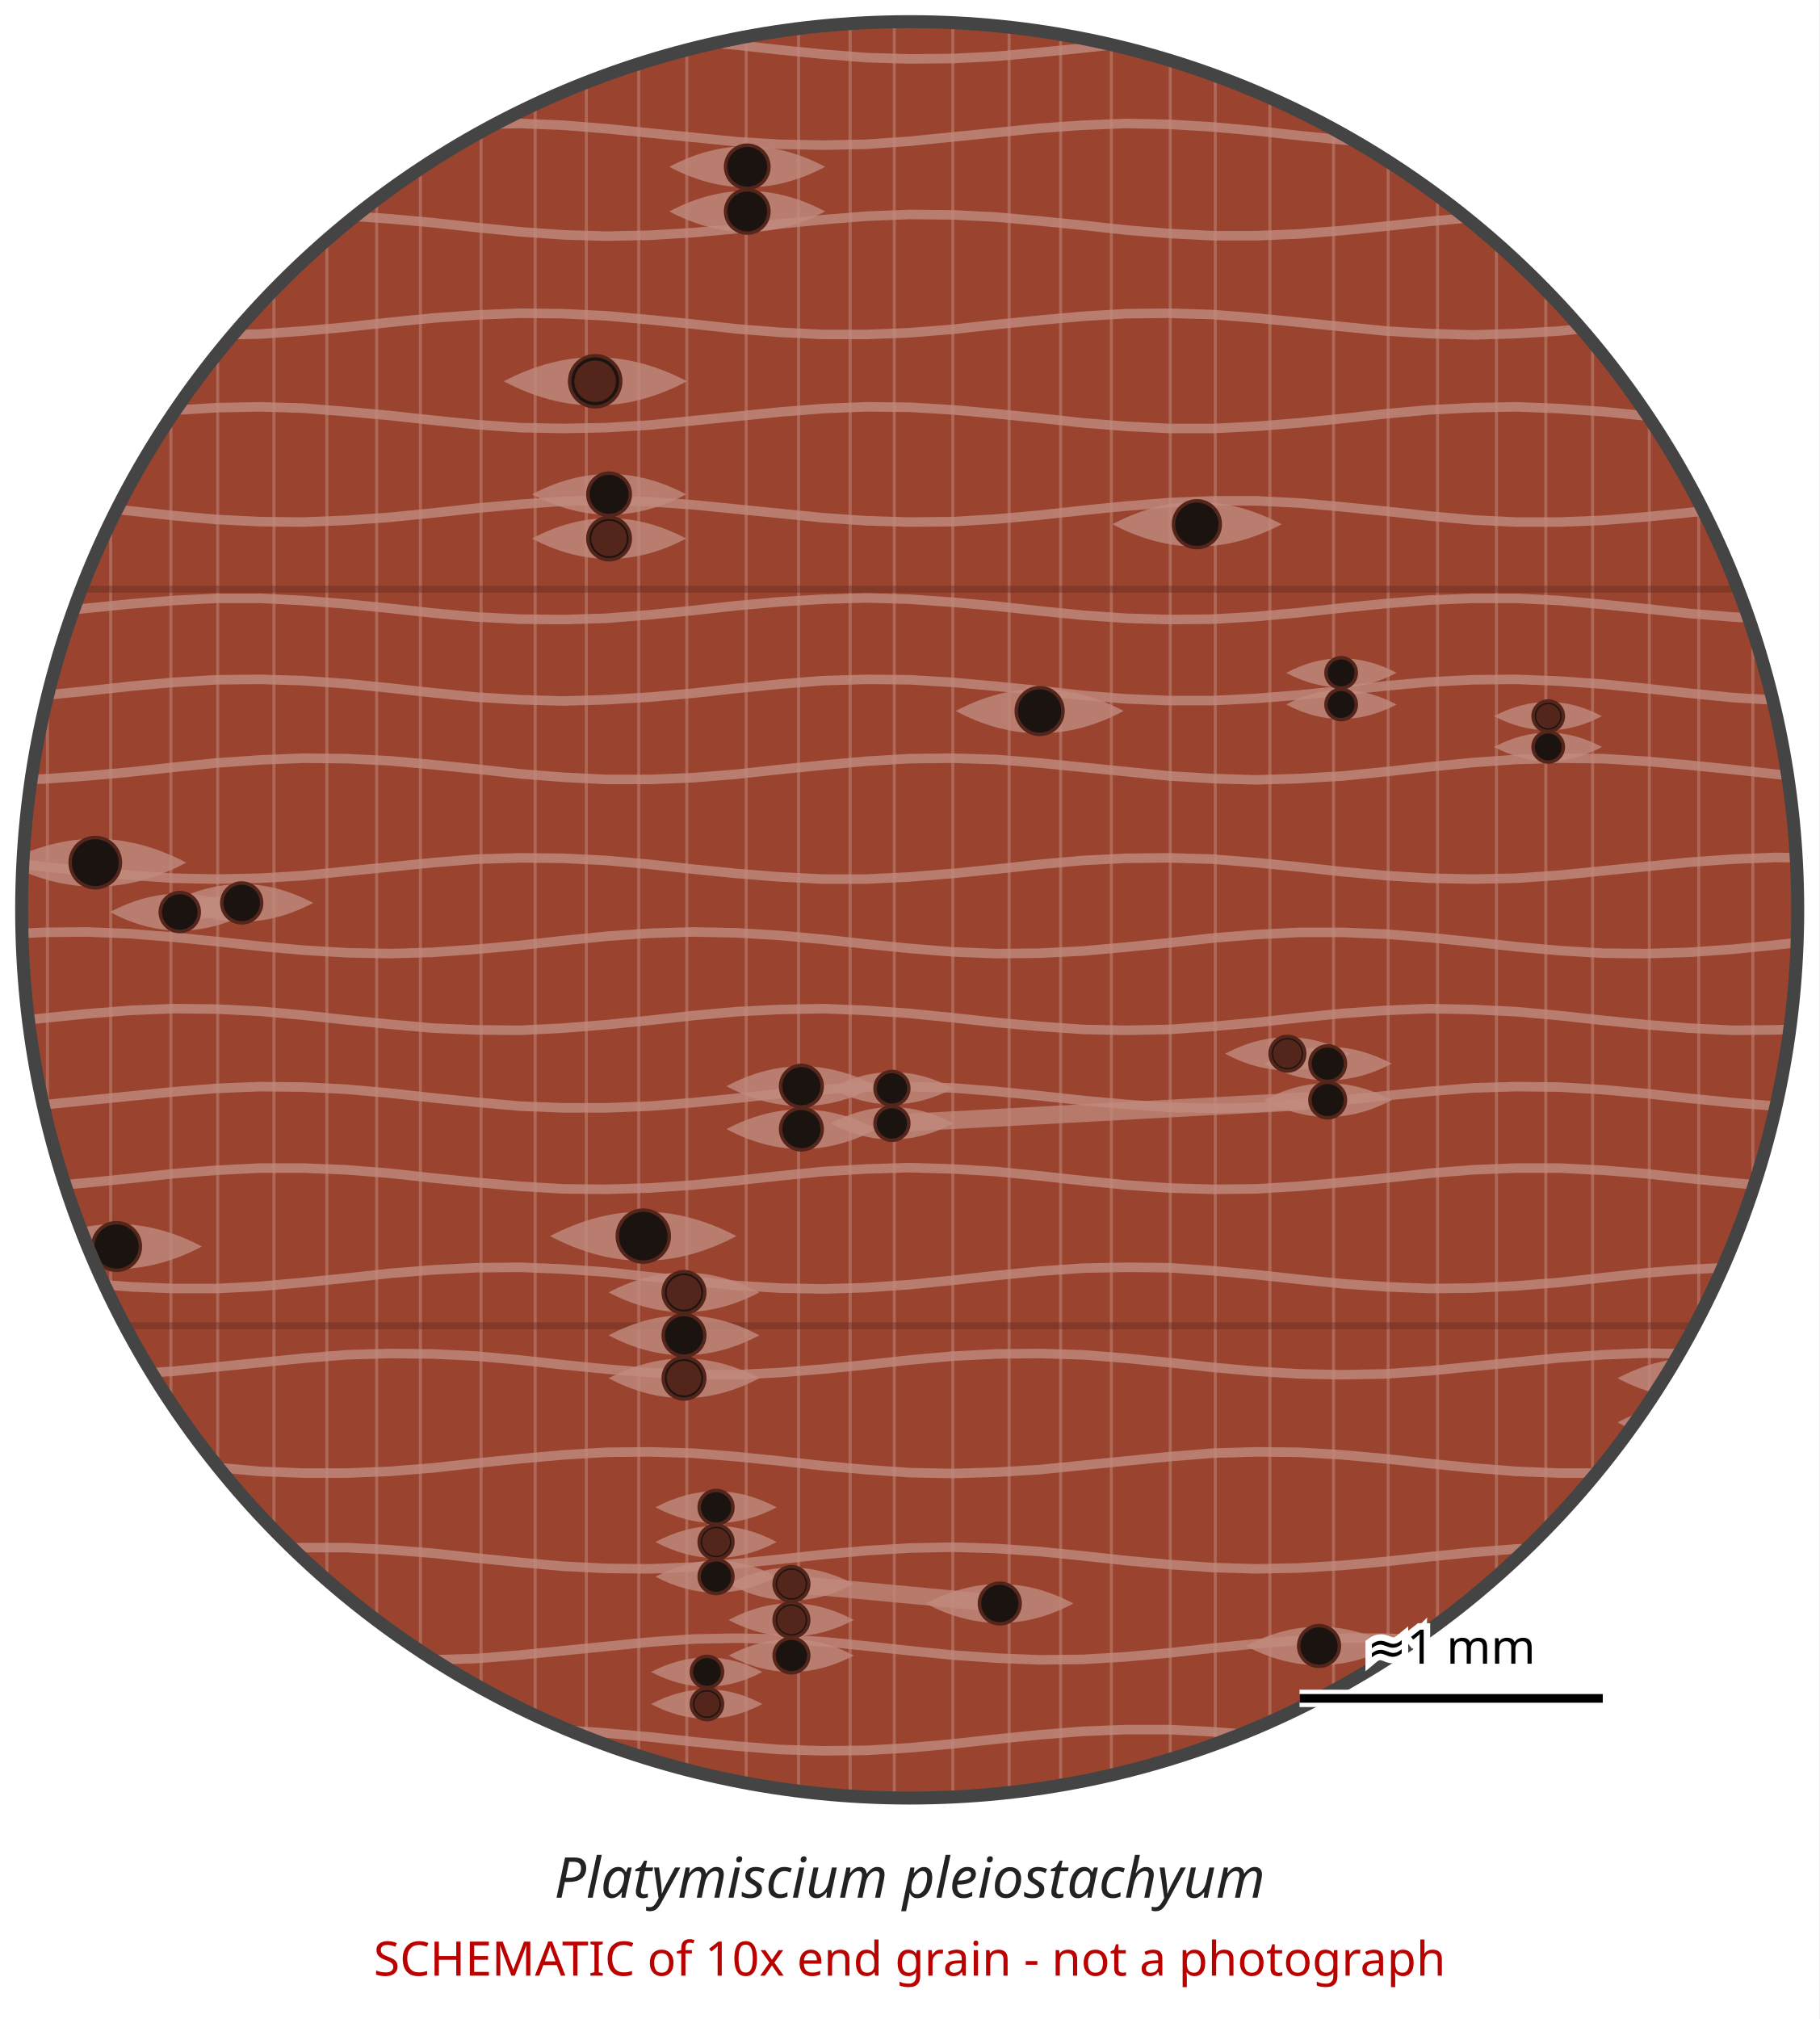
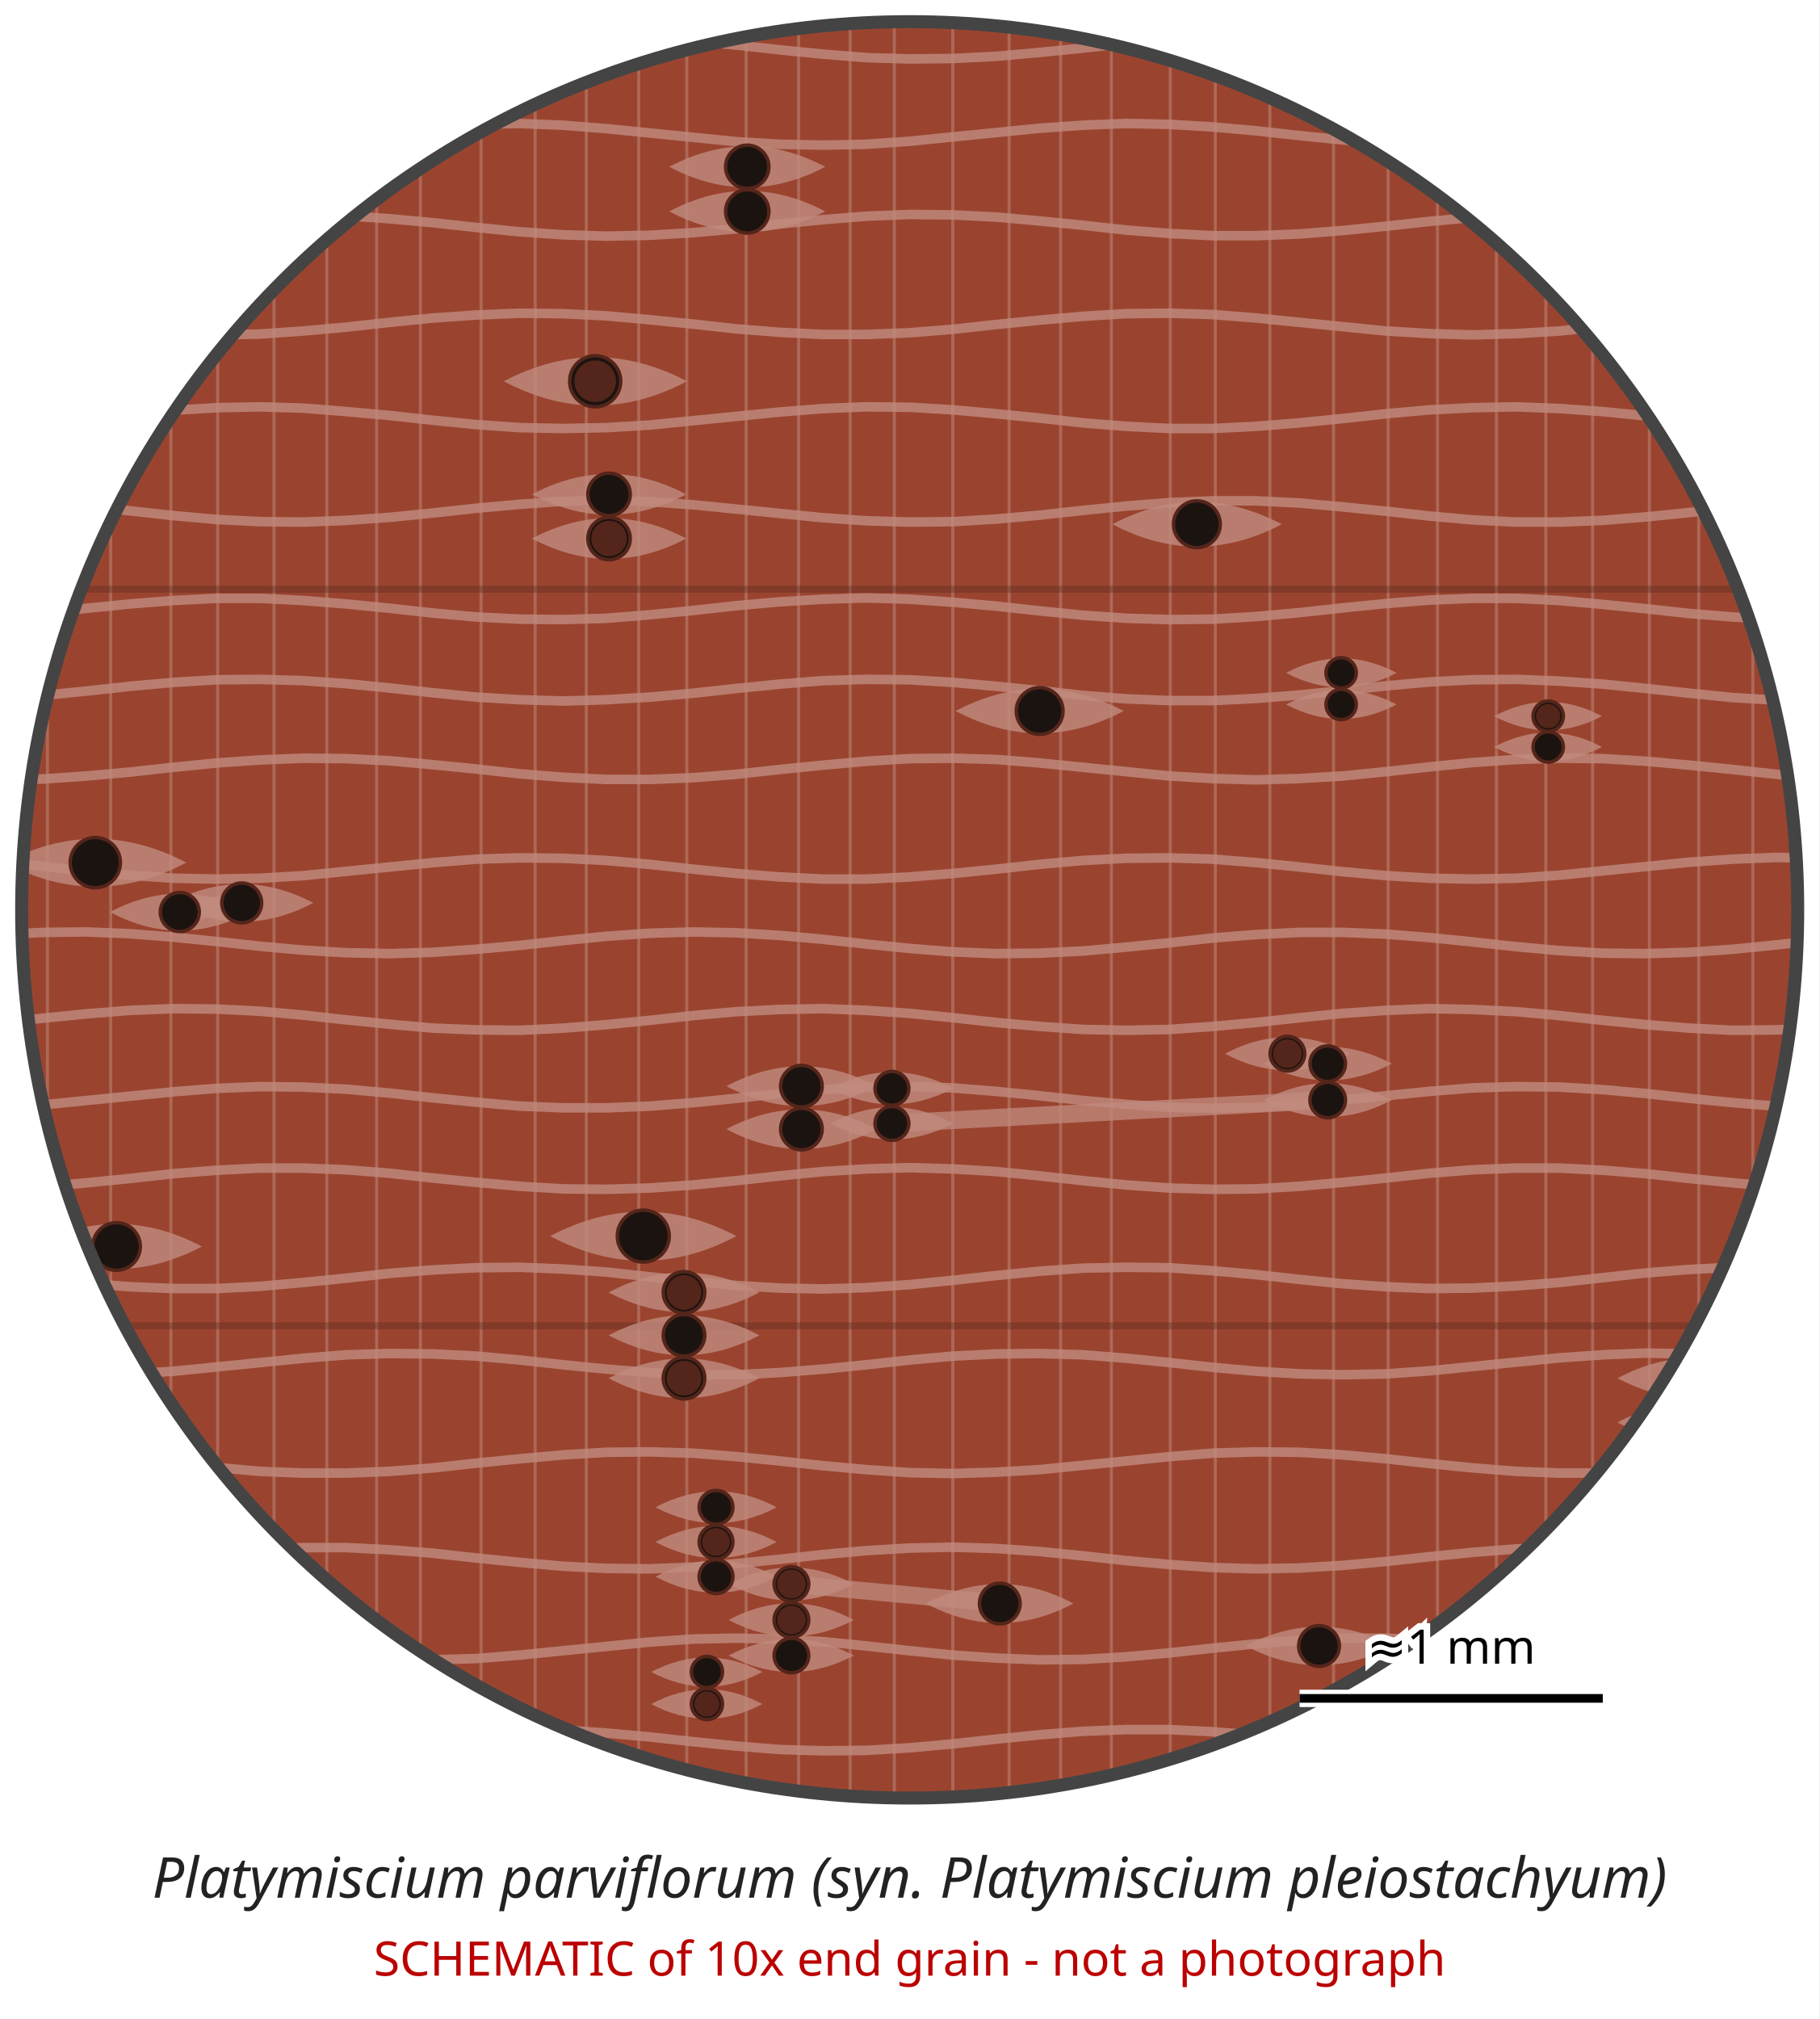
<svg xmlns="http://www.w3.org/2000/svg" viewBox="0 0 420 466" width="420" height="466" font-family="Verdana, sans-serif">
  <defs>
    <clipPath id="c">
      <circle cx="210" cy="210" r="205" />
    </clipPath>
  </defs>
  <rect width="100%" height="100%" fill="#ffffff" />
  <g clip-path="url(#c)">
    <rect width="420" height="420" fill="#9a4430" />
    <rect x="10.6" y="0" width="0.7" height="420" fill="#c08b7e" opacity="0.5" />
    <rect x="25.2" y="0" width="0.7" height="420" fill="#c08b7e" opacity="0.5" />
    <rect x="39.1" y="0" width="0.7" height="420" fill="#c08b7e" opacity="0.5" />
    <rect x="49.9" y="0" width="0.7" height="420" fill="#c08b7e" opacity="0.5" />
    <rect x="62.9" y="0" width="0.7" height="420" fill="#c08b7e" opacity="0.5" />
    <rect x="75.1" y="0" width="0.7" height="420" fill="#c08b7e" opacity="0.5" />
    <rect x="86.6" y="0" width="0.7" height="420" fill="#c08b7e" opacity="0.5" />
    <rect x="96.7" y="0" width="0.7" height="420" fill="#c08b7e" opacity="0.5" />
    <rect x="110.7" y="0" width="0.7" height="420" fill="#c08b7e" opacity="0.5" />
    <rect x="123.2" y="0" width="0.7" height="420" fill="#c08b7e" opacity="0.5" />
    <rect x="135.0" y="0" width="0.7" height="420" fill="#c08b7e" opacity="0.5" />
    <rect x="147.1" y="0" width="0.7" height="420" fill="#c08b7e" opacity="0.5" />
    <rect x="158.2" y="0" width="0.7" height="420" fill="#c08b7e" opacity="0.5" />
    <rect x="171.9" y="0" width="0.7" height="420" fill="#c08b7e" opacity="0.5" />
    <rect x="184.0" y="0" width="0.7" height="420" fill="#c08b7e" opacity="0.5" />
    <rect x="195.9" y="0" width="0.7" height="420" fill="#c08b7e" opacity="0.5" />
    <rect x="206.1" y="0" width="0.7" height="420" fill="#c08b7e" opacity="0.5" />
    <rect x="219.6" y="0" width="0.7" height="420" fill="#c08b7e" opacity="0.5" />
    <rect x="232.6" y="0" width="0.7" height="420" fill="#c08b7e" opacity="0.5" />
    <rect x="244.5" y="0" width="0.7" height="420" fill="#c08b7e" opacity="0.5" />
    <rect x="256.2" y="0" width="0.7" height="420" fill="#c08b7e" opacity="0.5" />
    <rect x="269.8" y="0" width="0.7" height="420" fill="#c08b7e" opacity="0.5" />
    <rect x="280.2" y="0" width="0.7" height="420" fill="#c08b7e" opacity="0.5" />
    <rect x="292.8" y="0" width="0.7" height="420" fill="#c08b7e" opacity="0.5" />
    <rect x="307.5" y="0" width="0.7" height="420" fill="#c08b7e" opacity="0.5" />
    <rect x="320.1" y="0" width="0.7" height="420" fill="#c08b7e" opacity="0.5" />
    <rect x="331.5" y="0" width="0.7" height="420" fill="#c08b7e" opacity="0.5" />
    <rect x="345.1" y="0" width="0.7" height="420" fill="#c08b7e" opacity="0.5" />
    <rect x="356.5" y="0" width="0.7" height="420" fill="#c08b7e" opacity="0.5" />
    <rect x="367.3" y="0" width="0.7" height="420" fill="#c08b7e" opacity="0.5" />
    <rect x="380.4" y="0" width="0.7" height="420" fill="#c08b7e" opacity="0.5" />
    <rect x="391.8" y="0" width="0.7" height="420" fill="#c08b7e" opacity="0.5" />
    <rect x="404.3" y="0" width="0.7" height="420" fill="#c08b7e" opacity="0.5" />
    <rect x="419.0" y="0" width="0.7" height="420" fill="#c08b7e" opacity="0.5" />
    <rect x="433.5" y="0" width="0.7" height="420" fill="#c08b7e" opacity="0.5" />
    <polyline points="0,8.7 10,9.1 20,9.9 30,10.9 40,12.0 50,12.9 60,13.5 70,13.7 80,13.4 90,12.6 100,11.6 110,10.6 120,9.6 130,8.9 140,8.7 150,8.9 160,9.5 170,10.4 180,11.5 190,12.5 200,13.3 210,13.6 220,13.5 230,13.0 240,12.1 250,11.1 260,10.0 270,9.2 280,8.7 290,8.7 300,9.2 310,10.0 320,11.0 330,12.1 340,13.0 350,13.5 360,13.6 370,13.3 380,12.6 390,11.5 400,10.5 410,9.5 420,8.9" fill="none" stroke="#c08b7e" stroke-width="2.2" opacity="0.8" />
    <polyline points="0,30.1 10,31.2 20,32.2 30,33.0 40,33.5 50,33.5 60,33.0 70,32.2 80,31.2 90,30.1 100,29.2 110,28.7 120,28.5 130,28.9 140,29.7 150,30.7 160,31.7 170,32.7 180,33.3 190,33.5 200,33.3 210,32.6 220,31.6 230,30.6 240,29.6 250,28.9 260,28.5 270,28.7 280,29.3 290,30.2 300,31.3 310,32.3 320,33.1 330,33.5 340,33.4 350,33.0 360,32.1 370,31.0 380,30.0 390,29.1 400,28.6 410,28.6 420,29.0" fill="none" stroke="#c08b7e" stroke-width="2.2" opacity="0.8" />
    <polyline points="0,54.5 10,54.1 20,53.3 30,52.3 40,51.2 50,50.3 60,49.7 70,49.5 80,49.8 90,50.5 100,51.4 110,52.5 120,53.5 130,54.2 140,54.5 150,54.3 160,53.7 170,52.8 180,51.7 190,50.7 200,49.9 210,49.5 220,49.6 230,50.1 240,51.0 250,52.0 260,53.1 270,53.9 280,54.4 290,54.4 300,54.0 310,53.2 320,52.2 330,51.1 340,50.2 350,49.6 360,49.5 370,49.8 380,50.6 390,51.5 400,52.6 410,53.6 420,54.2" fill="none" stroke="#c08b7e" stroke-width="2.2" opacity="0.8" />
    <polyline points="0,73.3 10,74.3 20,75.3 30,76.3 40,77.0 50,77.3 60,77.1 70,76.4 80,75.5 90,74.4 100,73.4 110,72.7 120,72.3 130,72.4 140,72.9 150,73.8 160,74.8 170,75.9 180,76.7 190,77.2 200,77.2 210,76.8 220,76.0 230,74.9 240,73.9 250,73.0 260,72.4 270,72.3 280,72.6 290,73.4 300,74.4 310,75.4 320,76.4 330,77.0 340,77.3 350,77.0 360,76.4 370,75.4 380,74.3 390,73.3 400,72.6 410,72.3 420,72.4" fill="none" stroke="#c08b7e" stroke-width="2.2" opacity="0.8" />
    <polyline points="0,98.5 10,97.7 20,96.7 30,95.6 40,94.7 50,94.1 60,93.9 70,94.2 80,95.0 90,95.9 100,97.0 110,98.0 120,98.7 130,98.9 140,98.7 150,98.1 160,97.1 170,96.1 180,95.1 190,94.3 200,93.9 210,94.0 220,94.6 230,95.5 240,96.5 250,97.6 260,98.4 270,98.9 280,98.9 290,98.4 300,97.6 310,96.6 320,95.5 330,94.6 340,94.1 350,93.9 360,94.3 370,95.0 380,96.0 390,97.1 400,98.1 410,98.7 420,98.9" fill="none" stroke="#c08b7e" stroke-width="2.2" opacity="0.8" />
    <polyline points="0,115.6 10,116.1 20,116.9 30,117.9 40,119.0 50,119.9 60,120.4 70,120.5 80,120.1 90,119.4 100,118.4 110,117.3 120,116.4 130,115.7 140,115.5 150,115.8 160,116.5 170,117.5 180,118.5 190,119.5 200,120.2 210,120.5 220,120.4 230,119.8 240,118.9 250,117.8 260,116.8 270,116.0 280,115.6 290,115.6 300,116.1 310,117.0 320,118.0 330,119.1 340,120.0 350,120.5 360,120.5 370,120.1 380,119.3 390,118.3 400,117.2 410,116.3 420,115.7" fill="none" stroke="#c08b7e" stroke-width="2.2" opacity="0.8" />
    <polyline points="0,142.4 10,141.5 20,140.4 30,139.4 40,138.6 50,138.1 60,138.1 70,138.6 80,139.4 90,140.4 100,141.5 110,142.4 120,142.9 130,143.0 140,142.7 150,141.9 160,140.9 170,139.8 180,138.9 190,138.3 200,138.0 210,138.3 220,139.0 230,139.9 240,141.0 250,142.0 260,142.7 270,143.0 280,142.9 290,142.3 300,141.4 310,140.3 320,139.3 330,138.5 340,138.1 350,138.1 360,138.6 370,139.5 380,140.5 390,141.6 400,142.4 410,143.0 420,143.0" fill="none" stroke="#c08b7e" stroke-width="2.2" opacity="0.8" />
    <polyline points="0,161.3 10,160.5 20,159.5 30,158.4 40,157.5 50,156.9 60,156.8 70,157.1 80,157.8 90,158.8 100,159.9 110,160.9 120,161.5 130,161.8 140,161.5 150,160.9 160,160.0 170,158.9 180,157.9 190,157.1 200,156.8 210,156.9 220,157.5 230,158.4 240,159.4 250,160.5 260,161.3 270,161.7 280,161.7 290,161.2 300,160.4 310,159.4 320,158.3 330,157.4 340,156.9 350,156.8 360,157.2 370,157.9 380,158.9 390,160.0 400,161.0 410,161.6 420,161.8" fill="none" stroke="#c08b7e" stroke-width="2.2" opacity="0.8" />
    <polyline points="0,180.0 10,179.8 20,179.1 30,178.2 40,177.1 50,176.1 60,175.4 70,175.0 80,175.1 90,175.6 100,176.5 110,177.5 120,178.6 130,179.4 140,179.9 150,179.9 160,179.5 170,178.7 180,177.6 190,176.6 200,175.7 210,175.1 220,175.0 230,175.3 240,176.1 250,177.1 260,178.1 270,179.1 280,179.7 290,180.0 300,179.7 310,179.1 320,178.1 330,177.0 340,176.0 350,175.3 360,175.0 370,175.1 380,175.7 390,176.6 400,177.6 410,178.7 420,179.5" fill="none" stroke="#c08b7e" stroke-width="2.2" opacity="0.8" />
    <polyline points="0,199.0 10,200.0 20,201.1 30,202.0 40,202.7 50,202.9 60,202.7 70,202.1 80,201.1 90,200.1 100,199.1 110,198.3 120,198.0 130,198.1 140,198.6 150,199.5 160,200.6 170,201.6 180,202.4 190,202.9 200,202.9 210,202.4 220,201.6 230,200.6 240,199.5 250,198.6 260,198.1 270,198.0 280,198.3 290,199.1 300,200.1 310,201.2 320,202.1 330,202.7 340,202.9 350,202.7 360,202.0 370,201.0 380,200.0 390,199.0 400,198.3 410,197.9 420,198.1" fill="none" stroke="#c08b7e" stroke-width="2.2" opacity="0.8" />
    <polyline points="0,215.7 10,215.2 20,215.1 30,215.5 40,216.3 50,217.3 60,218.4 70,219.3 80,219.9 90,220.1 100,219.8 110,219.1 120,218.2 130,217.1 140,216.1 150,215.4 160,215.1 170,215.3 180,215.9 190,216.8 200,217.9 210,218.9 220,219.7 230,220.1 240,220.0 250,219.5 260,218.6 270,217.6 280,216.5 290,215.7 300,215.2 310,215.2 320,215.6 330,216.4 340,217.4 350,218.5 360,219.4 370,220.0 380,220.1 390,219.8 400,219.1 410,218.1 420,217.0" fill="none" stroke="#c08b7e" stroke-width="2.2" opacity="0.8" />
    <polyline points="0,236.1 10,235.0 20,234.0 30,233.2 40,232.8 50,232.9 60,233.4 70,234.3 80,235.4 90,236.4 100,237.3 110,237.7 120,237.8 130,237.3 140,236.5 150,235.5 160,234.4 170,233.5 180,233.0 190,232.8 200,233.2 210,233.9 220,234.9 230,236.0 240,236.9 250,237.6 260,237.8 270,237.6 280,236.9 290,236.0 300,234.9 310,233.9 320,233.2 330,232.8 340,233.0 350,233.5 360,234.4 370,235.5 380,236.5 390,237.3 400,237.8 410,237.7 420,237.3" fill="none" stroke="#c08b7e" stroke-width="2.2" opacity="0.8" />
    <polyline points="0,255.6 10,255.0 20,254.0 30,253.0 40,252.0 50,251.2 60,250.8 70,250.9 80,251.4 90,252.3 100,253.4 110,254.4 120,255.3 130,255.7 140,255.7 150,255.3 160,254.5 170,253.5 180,252.4 190,251.5 200,250.9 210,250.8 220,251.1 230,251.9 240,252.9 250,254.0 260,254.9 270,255.6 280,255.8 290,255.6 300,254.9 310,253.9 320,252.9 330,251.9 340,251.1 350,250.8 360,250.9 370,251.5 380,252.4 390,253.5 400,254.5 410,255.3 420,255.8" fill="none" stroke="#c08b7e" stroke-width="2.2" opacity="0.8" />
    <polyline points="0,274.4 10,273.9 20,273.0 30,272.0 40,270.9 50,270.1 60,269.6 70,269.6 80,270.0 90,270.8 100,271.9 110,272.9 120,273.8 130,274.4 140,274.5 150,274.2 160,273.5 170,272.5 180,271.4 190,270.4 200,269.8 210,269.5 220,269.8 230,270.4 240,271.4 250,272.5 260,273.5 270,274.2 280,274.5 290,274.4 300,273.8 310,272.9 320,271.9 330,270.8 340,270.0 350,269.6 360,269.6 370,270.1 380,270.9 390,272.0 400,273.0 410,273.9 420,274.4" fill="none" stroke="#c08b7e" stroke-width="2.2" opacity="0.8" />
    <polyline points="0,294.1 10,295.2 20,296.2 30,297.0 40,297.4 50,297.4 60,296.9 70,296.0 80,295.0 90,293.9 100,293.1 110,292.6 120,292.5 130,292.9 140,293.6 150,294.7 160,295.7 170,296.7 180,297.3 190,297.5 200,297.2 210,296.5 220,295.5 230,294.4 240,293.4 250,292.7 260,292.5 270,292.6 280,293.3 290,294.2 300,295.3 310,296.3 320,297.0 330,297.4 340,297.3 350,296.8 360,296.0 370,294.9 380,293.8 390,293.0 400,292.5 410,292.5 420,292.9" fill="none" stroke="#c08b7e" stroke-width="2.2" opacity="0.8" />
    <polyline points="0,316.4 10,317.1 20,317.3 30,317.1 40,316.5 50,315.5 60,314.5 70,313.5 80,312.7 90,312.4 100,312.5 110,313.0 120,313.9 130,315.0 140,316.0 150,316.8 160,317.3 170,317.3 180,316.8 190,316.0 200,315.0 210,313.9 220,313.0 230,312.5 240,312.4 250,312.7 260,313.5 270,314.5 280,315.6 290,316.5 300,317.1 310,317.3 320,317.1 330,316.4 340,315.4 350,314.4 360,313.4 370,312.7 380,312.3 390,312.5 400,313.1 410,314.0 420,315.1" fill="none" stroke="#c08b7e" stroke-width="2.2" opacity="0.8" />
    <polyline points="0,335.1 10,335.2 20,335.7 30,336.6 40,337.7 50,338.7 60,339.6 70,340.0 80,340.0 90,339.6 100,338.8 110,337.7 120,336.7 130,335.8 140,335.2 150,335.1 160,335.4 170,336.2 180,337.2 190,338.3 200,339.2 210,339.9 220,340.1 230,339.8 240,339.2 250,338.2 260,337.2 270,336.2 280,335.4 290,335.1 300,335.2 310,335.8 320,336.7 330,337.8 340,338.8 350,339.6 360,340.0 370,340.0 380,339.5 390,338.7 400,337.6 410,336.6 420,335.7" fill="none" stroke="#c08b7e" stroke-width="2.2" opacity="0.8" />
    <polyline points="0,362.1 10,362.0 20,361.4 30,360.5 40,359.4 50,358.4 60,357.6 70,357.2 80,357.2 90,357.7 100,358.5 110,359.6 120,360.6 130,361.5 140,362.0 150,362.1 160,361.7 170,360.9 180,359.9 190,358.8 200,357.9 210,357.3 220,357.1 230,357.4 240,358.1 250,359.1 260,360.2 270,361.1 280,361.8 290,362.1 300,361.9 310,361.3 320,360.4 330,359.3 340,358.3 350,357.5 360,357.2 370,357.2 380,357.8 390,358.6 400,359.7 410,360.7 420,361.6" fill="none" stroke="#c08b7e" stroke-width="2.2" opacity="0.8" />
    <polyline points="0,379.5 10,378.7 20,378.2 30,378.1 40,378.5 50,379.3 60,380.4 70,381.4 80,382.3 90,382.9 100,383.1 110,382.8 120,382.0 130,381.0 140,380.0 150,379.0 160,378.3 170,378.1 180,378.3 190,378.9 200,379.9 210,381.0 220,382.0 230,382.7 240,383.1 250,383.0 260,382.4 270,381.5 280,380.4 290,379.4 300,378.6 310,378.1 320,378.1 330,378.6 340,379.4 350,380.5 360,381.5 370,382.4 380,383.0 390,383.1 400,382.7 410,381.9 420,380.9" fill="none" stroke="#c08b7e" stroke-width="2.2" opacity="0.8" />
    <polyline points="0,400.4 10,401.4 20,402.5 30,403.4 40,404.0 50,404.1 60,403.8 70,403.0 80,402.0 90,401.0 100,400.0 110,399.4 120,399.1 130,399.3 140,400.0 150,400.9 160,402.0 170,403.0 180,403.8 190,404.1 200,404.0 210,403.4 220,402.5 230,401.4 240,400.4 250,399.6 260,399.2 270,399.2 280,399.7 290,400.5 300,401.5 310,402.6 320,403.5 330,404.0 340,404.1 350,403.7 360,403.0 370,401.9 380,400.9 390,399.9 400,399.3 410,399.1 420,399.4" fill="none" stroke="#c08b7e" stroke-width="2.2" opacity="0.8" />
    <polyline points="0,417.6 10,418.3 20,419.2 30,420.3 40,421.3 50,422.0 60,422.3 70,422.2 80,421.6 90,420.7 100,419.6 110,418.6 120,417.8 130,417.4 140,417.4 150,417.9 160,418.8 170,419.8 180,420.9 190,421.8 200,422.3 210,422.3 220,421.9 230,421.1 240,420.1 250,419.1 260,418.1 270,417.5 280,417.4 290,417.7 300,418.4 310,419.3 320,420.4 330,421.4 340,422.1 350,422.4 360,422.2 370,421.5 380,420.6 390,419.5 400,418.5 410,417.8 420,417.4" fill="none" stroke="#c08b7e" stroke-width="2.2" opacity="0.8" />
    <rect x="0" y="135.2" width="420" height="1.6" fill="#54251a" opacity="0.35" />
    <rect x="0" y="305.2" width="420" height="1.6" fill="#54251a" opacity="0.35" />
    <path d="M323.3,28.2 Q343.5,17.5 363.7,28.2 Q343.5,38.9 323.3,28.2Z" fill="#c08b7e" opacity="0.8" />
    <path d="M191.7,251.2 Q205.9,243.7 220.1,251.2 Q205.9,258.6 191.7,251.2Z" fill="#c08b7e" opacity="0.8" />
    <path d="M191.7,259.3 Q205.9,251.8 220.1,259.3 Q205.9,266.7 191.7,259.3Z" fill="#c08b7e" opacity="0.8" />
    <path d="M25.4,210.5 Q41.5,202.0 57.7,210.5 Q41.5,219.1 25.4,210.5Z" fill="#c08b7e" opacity="0.8" />
    <path d="M150.3,385.9 Q163.2,379.2 176.0,385.9 Q163.2,392.7 150.3,385.9Z" fill="#c08b7e" opacity="0.8" />
    <path d="M150.3,393.3 Q163.2,386.5 176.0,393.3 Q163.2,400.1 150.3,393.3Z" fill="#c08b7e" opacity="0.8" />
    <path d="M7.1,287.7 Q26.9,277.3 46.6,287.7 Q26.9,298.1 7.1,287.7Z" fill="#c08b7e" opacity="0.8" />
    <path d="M151.3,347.9 Q165.3,340.5 179.3,347.9 Q165.3,355.2 151.3,347.9Z" fill="#c08b7e" opacity="0.8" />
    <path d="M151.3,355.9 Q165.3,348.5 179.3,355.9 Q165.3,363.3 151.3,355.9Z" fill="#c08b7e" opacity="0.8" />
    <path d="M151.3,363.9 Q165.3,356.5 179.3,363.9 Q165.3,371.3 151.3,363.9Z" fill="#c08b7e" opacity="0.8" />
    <path d="M140.5,298.3 Q157.9,289.1 175.3,298.3 Q157.9,307.4 140.5,298.3Z" fill="#c08b7e" opacity="0.8" />
    <path d="M140.5,308.2 Q157.9,299.0 175.3,308.2 Q157.9,317.4 140.5,308.2Z" fill="#c08b7e" opacity="0.8" />
    <path d="M140.5,318.1 Q157.9,309.0 175.3,318.1 Q157.9,327.3 140.5,318.1Z" fill="#c08b7e" opacity="0.8" />
    <path d="M291.8,245.5 Q306.5,237.7 321.3,245.5 Q306.5,253.2 291.8,245.5Z" fill="#c08b7e" opacity="0.8" />
    <path d="M291.8,253.9 Q306.5,246.1 321.3,253.9 Q306.5,261.7 291.8,253.9Z" fill="#c08b7e" opacity="0.8" />
    <path d="M127.0,285.3 Q148.5,274.0 170.0,285.3 Q148.5,296.7 127.0,285.3Z" fill="#c08b7e" opacity="0.8" />
    <path d="M373.4,318.1 Q391.2,308.7 409.0,318.1 Q391.2,327.5 373.4,318.1Z" fill="#c08b7e" opacity="0.8" />
    <path d="M373.4,328.3 Q391.2,318.9 409.0,328.3 Q391.2,337.7 373.4,328.3Z" fill="#c08b7e" opacity="0.8" />
    <path d="M1.1,199.1 Q22.0,188.1 43.0,199.1 Q22.0,210.2 1.1,199.1Z" fill="#c08b7e" opacity="0.8" />
    <path d="M220.6,164.1 Q240.0,153.9 259.4,164.1 Q240.0,174.4 220.6,164.1Z" fill="#c08b7e" opacity="0.8" />
    <path d="M296.9,155.3 Q309.6,148.6 322.4,155.3 Q309.6,162.0 296.9,155.3Z" fill="#c08b7e" opacity="0.8" />
    <path d="M296.9,162.6 Q309.6,155.9 322.4,162.6 Q309.6,169.3 296.9,162.6Z" fill="#c08b7e" opacity="0.8" />
    <path d="M256.8,121.0 Q276.3,110.7 295.9,121.0 Q276.3,131.3 256.8,121.0Z" fill="#c08b7e" opacity="0.8" />
    <path d="M213.7,370.1 Q230.8,361.1 247.8,370.1 Q230.8,379.1 213.7,370.1Z" fill="#c08b7e" opacity="0.8" />
    <path d="M154.5,38.5 Q172.5,29.0 190.5,38.5 Q172.5,48.0 154.5,38.5Z" fill="#c08b7e" opacity="0.8" />
    <path d="M154.5,48.8 Q172.5,39.3 190.5,48.8 Q172.5,58.3 154.5,48.8Z" fill="#c08b7e" opacity="0.8" />
    <path d="M39.3,208.4 Q55.8,199.7 72.3,208.4 Q55.8,217.1 39.3,208.4Z" fill="#c08b7e" opacity="0.8" />
    <path d="M116.3,88.0 Q137.4,76.9 158.6,88.0 Q137.4,99.2 116.3,88.0Z" fill="#c08b7e" opacity="0.8" />
    <path d="M167.7,250.7 Q185.0,241.5 202.4,250.7 Q185.0,259.9 167.7,250.7Z" fill="#c08b7e" opacity="0.8" />
    <path d="M167.7,260.6 Q185.0,251.5 202.4,260.6 Q185.0,269.8 167.7,260.6Z" fill="#c08b7e" opacity="0.8" />
    <path d="M344.9,165.3 Q357.4,158.7 369.8,165.3 Q357.4,171.8 344.9,165.3Z" fill="#c08b7e" opacity="0.8" />
    <path d="M344.9,172.4 Q357.4,165.8 369.8,172.4 Q357.4,179.0 344.9,172.4Z" fill="#c08b7e" opacity="0.8" />
    <path d="M282.8,243.2 Q297.2,235.6 311.7,243.2 Q297.2,250.9 282.8,243.2Z" fill="#c08b7e" opacity="0.8" />
    <path d="M396.5,99.0 Q408.9,92.5 421.3,99.0 Q408.9,105.6 396.5,99.0Z" fill="#c08b7e" opacity="0.8" />
    <path d="M396.5,106.1 Q408.9,99.6 421.3,106.1 Q408.9,112.7 396.5,106.1Z" fill="#c08b7e" opacity="0.8" />
    <path d="M400.8,338.5 Q415.8,330.6 430.8,338.5 Q415.8,346.4 400.8,338.5Z" fill="#c08b7e" opacity="0.8" />
    <path d="M400.8,347.1 Q415.8,339.2 430.8,347.1 Q415.8,355.0 400.8,347.1Z" fill="#c08b7e" opacity="0.8" />
    <path d="M122.8,114.1 Q140.6,104.7 158.4,114.1 Q140.6,123.5 122.8,114.1Z" fill="#c08b7e" opacity="0.8" />
    <path d="M122.8,124.3 Q140.6,114.9 158.4,124.3 Q140.6,133.7 122.8,124.3Z" fill="#c08b7e" opacity="0.8" />
    <path d="M168.2,365.6 Q182.7,358.0 197.1,365.6 Q182.7,373.2 168.2,365.6Z" fill="#c08b7e" opacity="0.8" />
    <path d="M168.2,373.9 Q182.7,366.2 197.1,373.9 Q182.7,381.5 168.2,373.9Z" fill="#c08b7e" opacity="0.8" />
    <path d="M168.2,382.1 Q182.7,374.5 197.1,382.1 Q182.7,389.7 168.2,382.1Z" fill="#c08b7e" opacity="0.8" />
    <path d="M287.6,379.9 Q304.5,371.0 321.5,379.9 Q304.5,388.8 287.6,379.9Z" fill="#c08b7e" opacity="0.8" />
    <line x1="309.6" y1="155.3" x2="309.6" y2="162.6" stroke="#c08b7e" stroke-width="3.5" stroke-linecap="round" opacity="0.75" />
    <line x1="357.4" y1="165.3" x2="357.4" y2="172.4" stroke="#c08b7e" stroke-width="3.5" stroke-linecap="round" opacity="0.75" />
    <line x1="55.8" y1="208.4" x2="41.5" y2="210.5" stroke="#c08b7e" stroke-width="4.6" stroke-linecap="round" opacity="0.75" />
    <line x1="306.5" y1="253.9" x2="205.9" y2="259.3" stroke="#c08b7e" stroke-width="4.1" stroke-linecap="round" opacity="0.75" />
    <line x1="391.2" y1="328.3" x2="415.8" y2="338.5" stroke="#c08b7e" stroke-width="4.9" stroke-linecap="round" opacity="0.75" />
    <line x1="165.3" y1="347.9" x2="165.3" y2="355.9" stroke="#c08b7e" stroke-width="3.9" stroke-linecap="round" opacity="0.75" />
    <line x1="182.7" y1="365.6" x2="230.8" y2="370.1" stroke="#c08b7e" stroke-width="4.0" stroke-linecap="round" opacity="0.75" />
    <circle cx="343.5" cy="28.2" r="5.6" fill="#1b1310" stroke="#54251a" stroke-width="0.8" />
    <circle cx="205.9" cy="251.2" r="3.9" fill="#1b1310" stroke="#54251a" stroke-width="0.8" />
    <circle cx="205.9" cy="259.3" r="3.9" fill="#1b1310" stroke="#54251a" stroke-width="0.8" />
    <circle cx="41.5" cy="210.5" r="4.5" fill="#1b1310" stroke="#54251a" stroke-width="0.8" />
    <circle cx="163.2" cy="385.9" r="3.6" fill="#1b1310" stroke="#54251a" stroke-width="0.8" />
    <circle cx="163.2" cy="393.3" r="3.6" fill="#1b1310" stroke="#54251a" stroke-width="0.8" />
    <circle cx="163.2" cy="393.3" r="2.9" fill="#54251a" />
    <circle cx="26.9" cy="287.7" r="5.5" fill="#1b1310" stroke="#54251a" stroke-width="0.8" />
    <circle cx="165.3" cy="347.9" r="3.9" fill="#1b1310" stroke="#54251a" stroke-width="0.8" />
    <circle cx="165.3" cy="355.9" r="3.9" fill="#1b1310" stroke="#54251a" stroke-width="0.8" />
    <circle cx="165.3" cy="355.9" r="3.2" fill="#54251a" />
    <circle cx="165.3" cy="363.9" r="3.9" fill="#1b1310" stroke="#54251a" stroke-width="0.8" />
    <circle cx="157.9" cy="298.3" r="4.8" fill="#1b1310" stroke="#54251a" stroke-width="0.8" />
    <circle cx="157.9" cy="298.3" r="4.0" fill="#54251a" />
    <circle cx="157.9" cy="308.2" r="4.8" fill="#1b1310" stroke="#54251a" stroke-width="0.8" />
    <circle cx="157.9" cy="318.1" r="4.8" fill="#1b1310" stroke="#54251a" stroke-width="0.8" />
    <circle cx="157.9" cy="318.1" r="4.0" fill="#54251a" />
    <circle cx="306.5" cy="245.5" r="4.1" fill="#1b1310" stroke="#54251a" stroke-width="0.8" />
    <circle cx="306.5" cy="253.9" r="4.1" fill="#1b1310" stroke="#54251a" stroke-width="0.8" />
    <circle cx="148.5" cy="285.3" r="6.0" fill="#1b1310" stroke="#54251a" stroke-width="0.8" />
    <circle cx="391.2" cy="318.1" r="4.9" fill="#1b1310" stroke="#54251a" stroke-width="0.8" />
    <circle cx="391.2" cy="328.3" r="4.9" fill="#1b1310" stroke="#54251a" stroke-width="0.8" />
    <circle cx="391.2" cy="328.3" r="4.1" fill="#54251a" />
    <circle cx="22.0" cy="199.1" r="5.8" fill="#1b1310" stroke="#54251a" stroke-width="0.8" />
    <circle cx="240.0" cy="164.1" r="5.4" fill="#1b1310" stroke="#54251a" stroke-width="0.8" />
    <circle cx="309.6" cy="155.3" r="3.5" fill="#1b1310" stroke="#54251a" stroke-width="0.8" />
    <circle cx="309.6" cy="162.6" r="3.5" fill="#1b1310" stroke="#54251a" stroke-width="0.8" />
    <circle cx="276.3" cy="121.0" r="5.4" fill="#1b1310" stroke="#54251a" stroke-width="0.8" />
    <circle cx="230.8" cy="370.1" r="4.7" fill="#1b1310" stroke="#54251a" stroke-width="0.8" />
    <circle cx="172.5" cy="38.5" r="5.0" fill="#1b1310" stroke="#54251a" stroke-width="0.8" />
    <circle cx="172.5" cy="48.8" r="5.0" fill="#1b1310" stroke="#54251a" stroke-width="0.8" />
    <circle cx="55.8" cy="208.4" r="4.6" fill="#1b1310" stroke="#54251a" stroke-width="0.8" />
    <circle cx="137.4" cy="88.0" r="5.9" fill="#1b1310" stroke="#54251a" stroke-width="0.8" />
    <circle cx="137.4" cy="88.0" r="4.8" fill="#54251a" />
    <circle cx="185.0" cy="250.7" r="4.8" fill="#1b1310" stroke="#54251a" stroke-width="0.8" />
    <circle cx="185.0" cy="260.6" r="4.8" fill="#1b1310" stroke="#54251a" stroke-width="0.8" />
    <circle cx="357.4" cy="165.3" r="3.5" fill="#1b1310" stroke="#54251a" stroke-width="0.8" />
    <circle cx="357.4" cy="165.3" r="2.8" fill="#54251a" />
    <circle cx="357.4" cy="172.4" r="3.5" fill="#1b1310" stroke="#54251a" stroke-width="0.8" />
    <circle cx="297.2" cy="243.2" r="4.0" fill="#1b1310" stroke="#54251a" stroke-width="0.8" />
    <circle cx="297.2" cy="243.2" r="3.3" fill="#54251a" />
    <circle cx="408.9" cy="99.0" r="3.4" fill="#1b1310" stroke="#54251a" stroke-width="0.8" />
    <circle cx="408.9" cy="106.1" r="3.4" fill="#1b1310" stroke="#54251a" stroke-width="0.8" />
    <circle cx="415.8" cy="338.5" r="4.2" fill="#1b1310" stroke="#54251a" stroke-width="0.8" />
    <circle cx="415.8" cy="347.1" r="4.2" fill="#1b1310" stroke="#54251a" stroke-width="0.8" />
    <circle cx="140.6" cy="114.1" r="4.9" fill="#1b1310" stroke="#54251a" stroke-width="0.8" />
    <circle cx="140.6" cy="124.3" r="4.9" fill="#1b1310" stroke="#54251a" stroke-width="0.8" />
    <circle cx="140.6" cy="124.3" r="4.1" fill="#54251a" />
    <circle cx="182.7" cy="365.6" r="4.0" fill="#1b1310" stroke="#54251a" stroke-width="0.8" />
    <circle cx="182.7" cy="365.6" r="3.3" fill="#54251a" />
    <circle cx="182.7" cy="373.9" r="4.0" fill="#1b1310" stroke="#54251a" stroke-width="0.8" />
    <circle cx="182.7" cy="373.9" r="3.3" fill="#54251a" />
    <circle cx="182.7" cy="382.1" r="4.0" fill="#1b1310" stroke="#54251a" stroke-width="0.8" />
    <circle cx="304.5" cy="379.9" r="4.7" fill="#1b1310" stroke="#54251a" stroke-width="0.8" />
  </g>
  <circle cx="210" cy="210" r="205" fill="none" stroke="#444" stroke-width="3" />
  <line x1="300" y1="392" x2="370" y2="392" stroke="#fff" stroke-width="4" />
  <line x1="300" y1="392" x2="370" y2="392" stroke="#000" stroke-width="2" />
  <text x="335" y="384" font-size="11" text-anchor="middle" fill="#000" stroke="#fff" stroke-width="3" paint-order="stroke">≈1 mm</text>
-   <text x="210.0" y="438" font-size="13" text-anchor="middle" fill="#222" font-style="italic">Platymiscium pleiostachyum</text>
+   <text x="210.0" y="438" font-size="13" text-anchor="middle" fill="#222" font-style="italic">Platymiscium parviflorum (syn. Platymiscium pleiostachyum)</text>
  <text x="210.0" y="456" font-size="11" text-anchor="middle" fill="#b00">SCHEMATIC of 10x end grain - not a photograph</text>
</svg>
